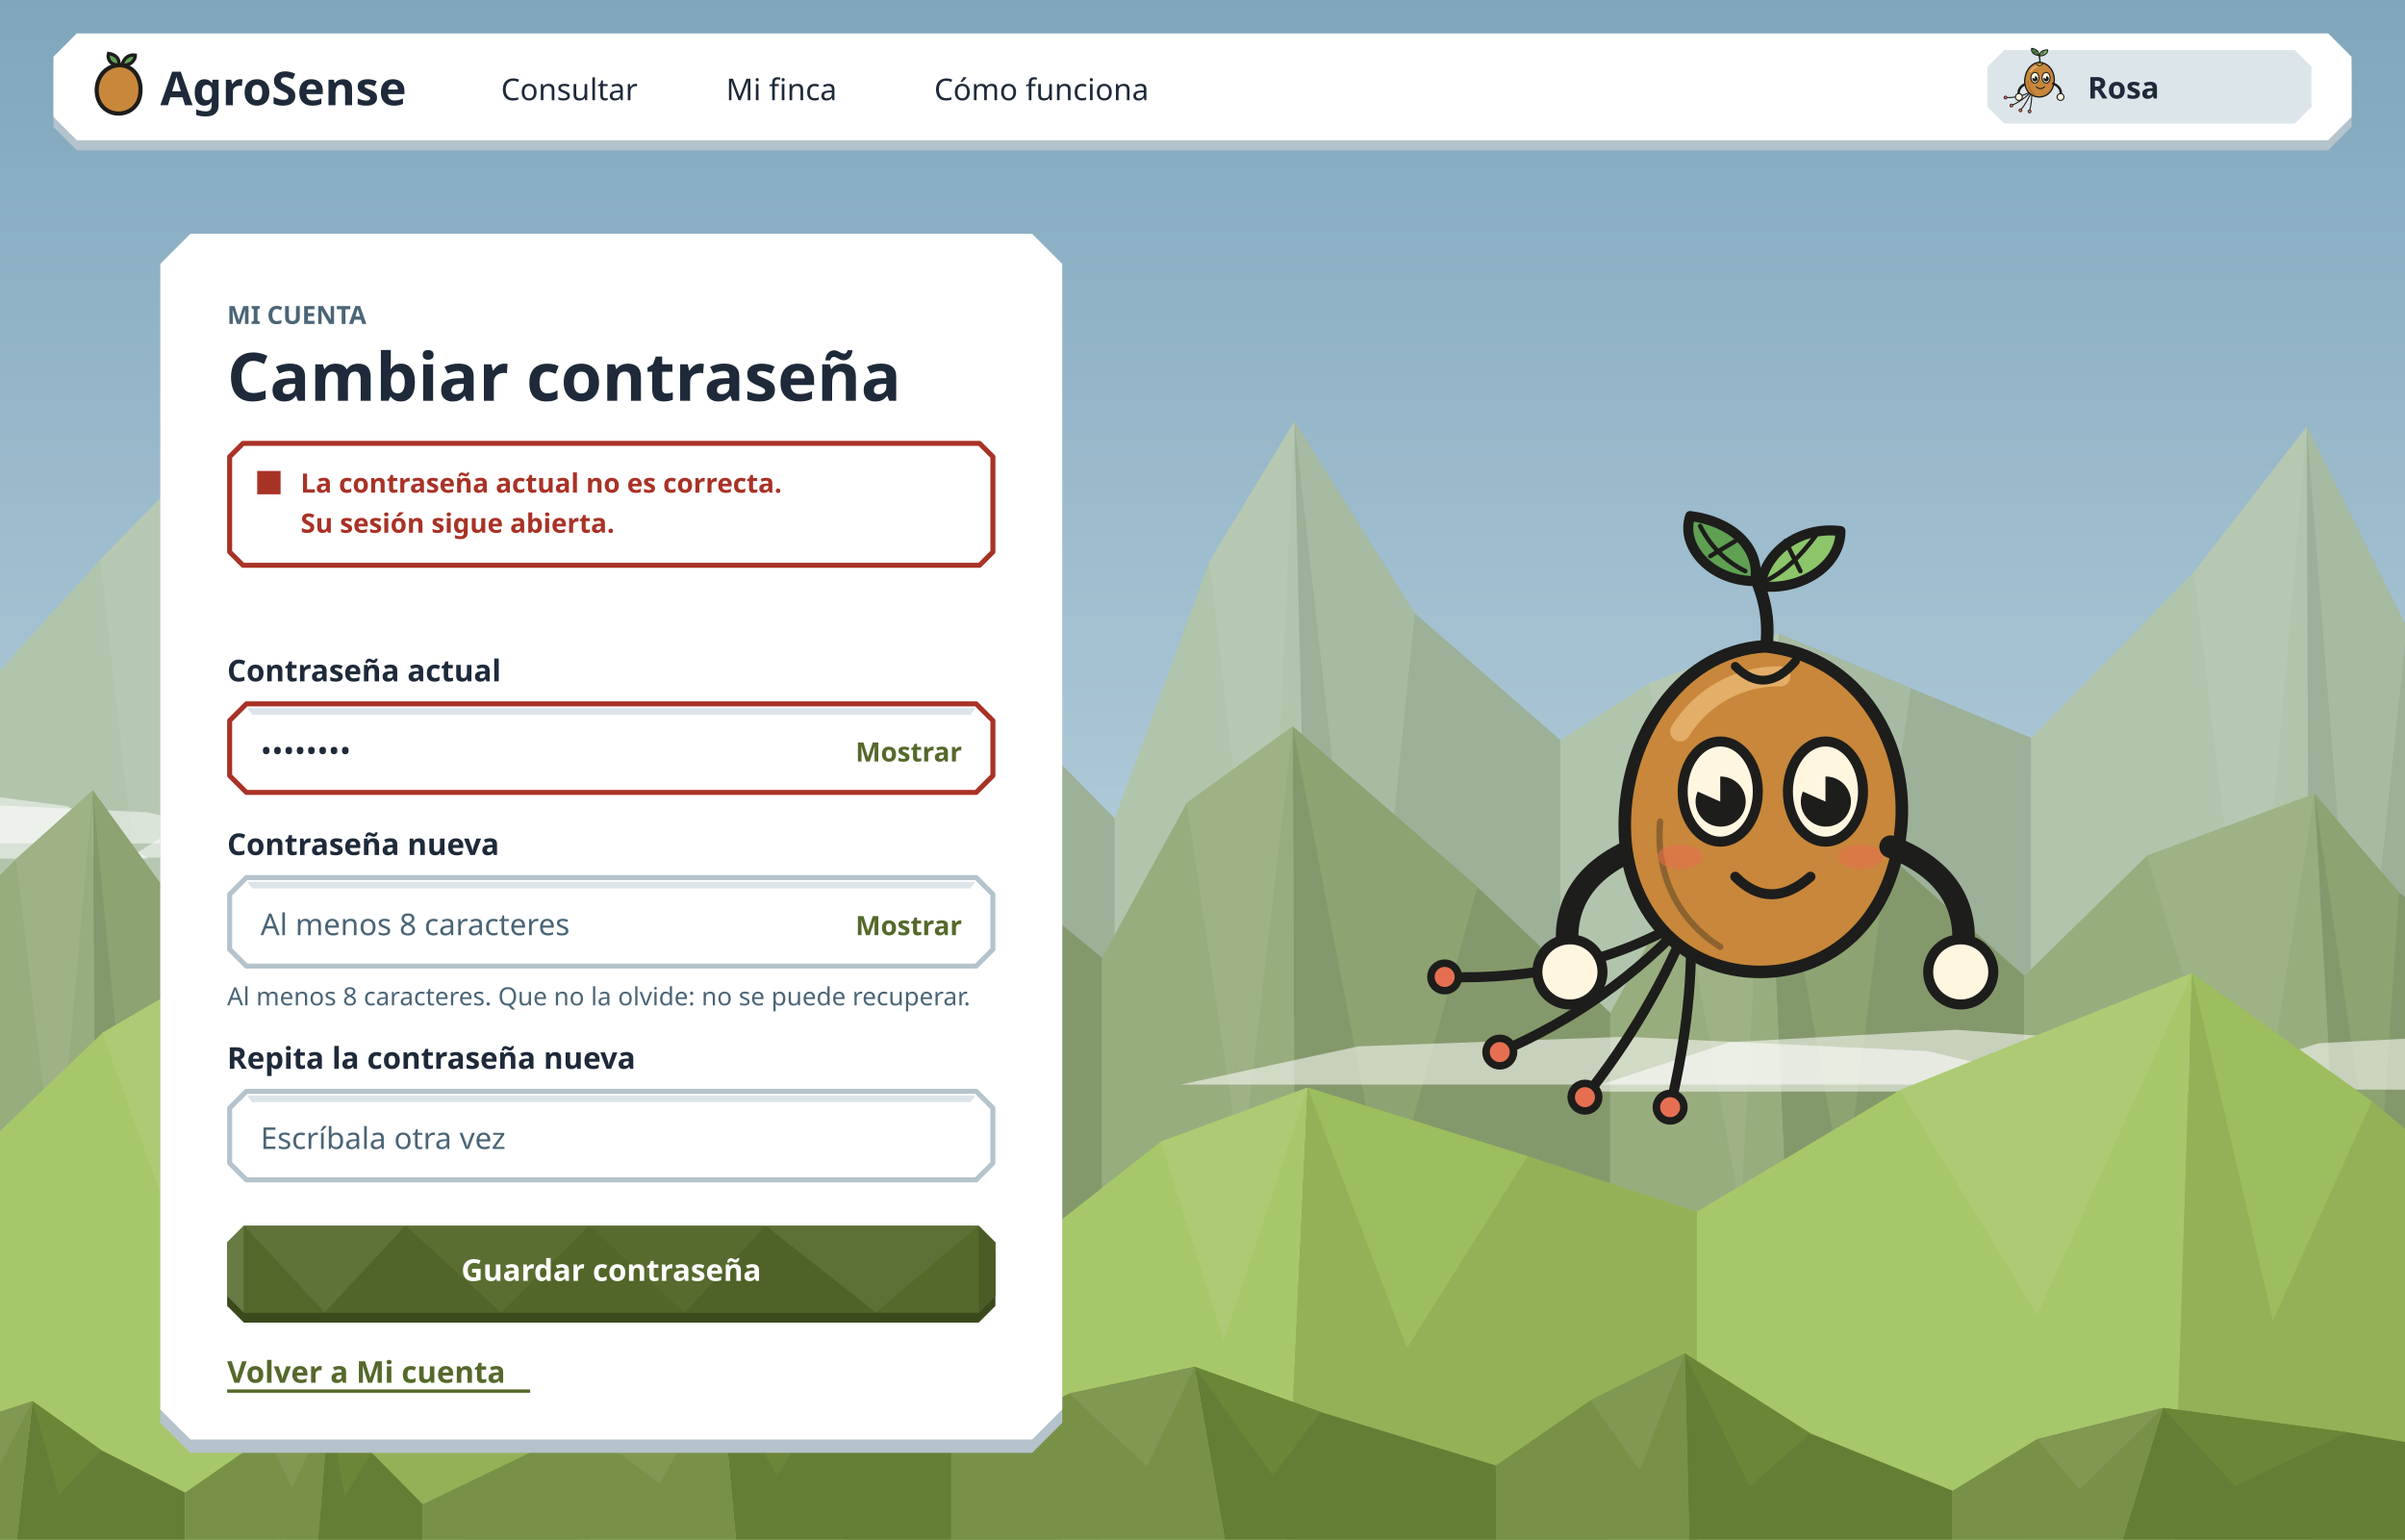
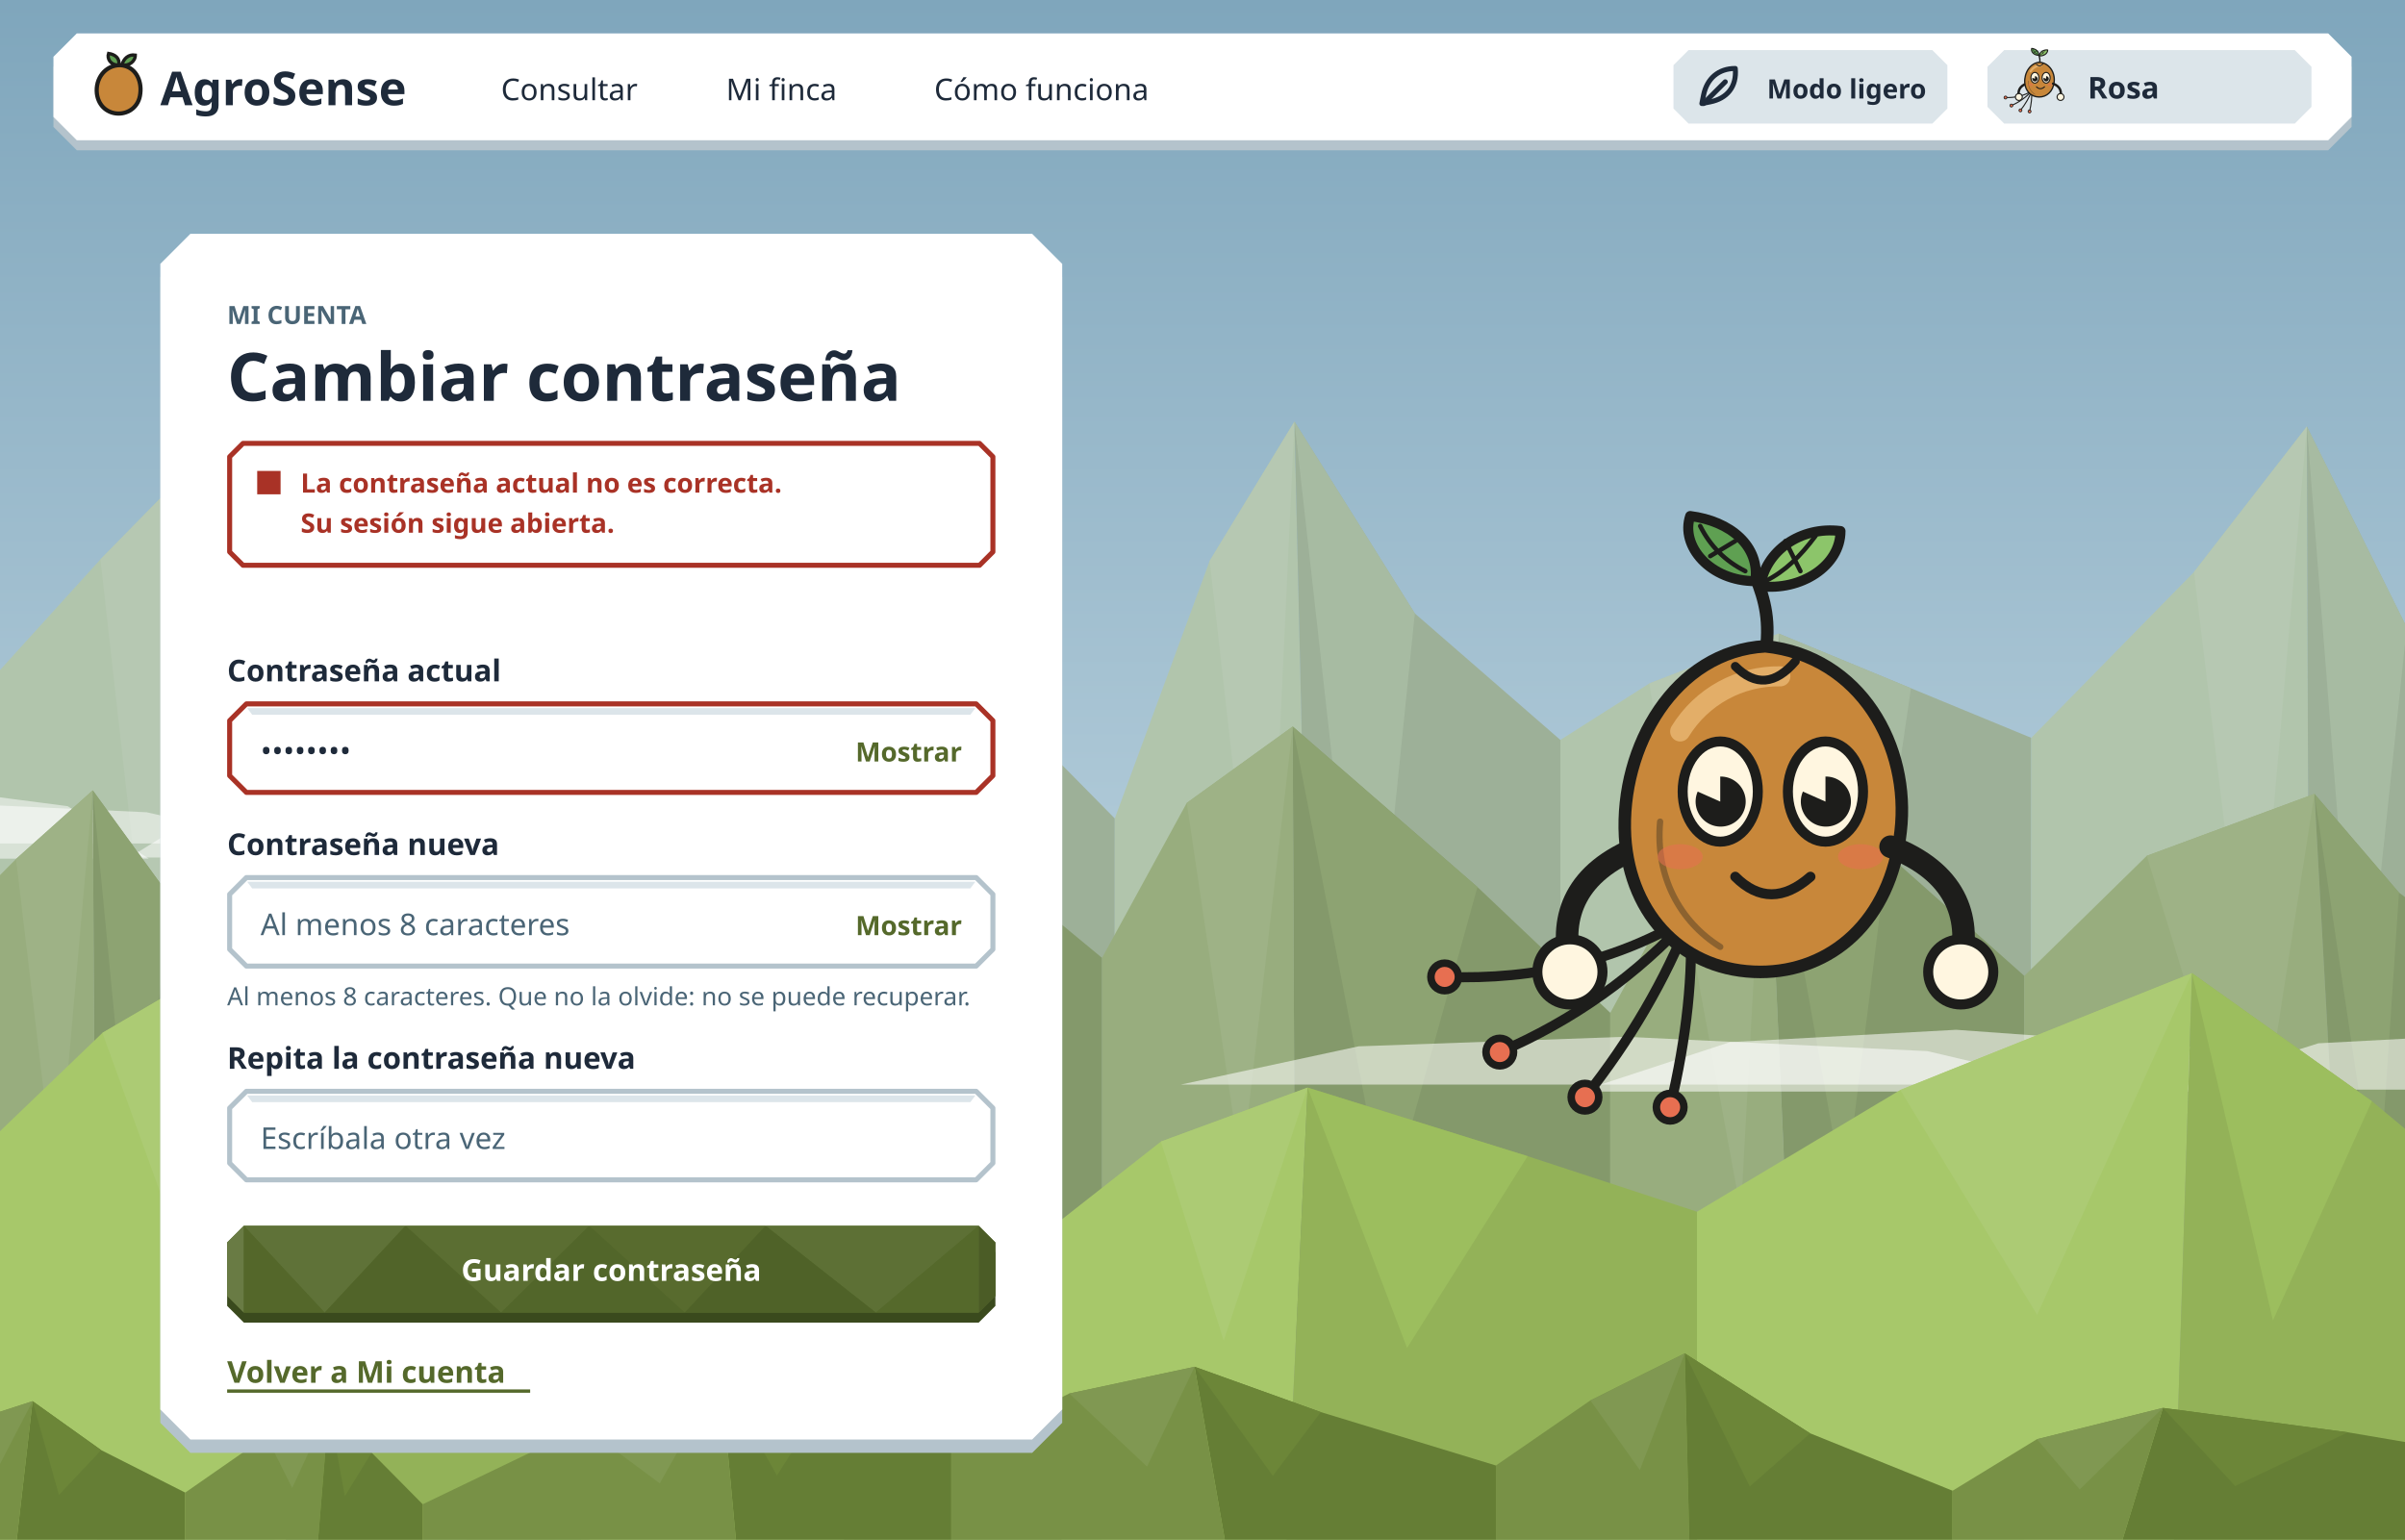
<svg xmlns="http://www.w3.org/2000/svg" width="1440" height="922" viewBox="0 0 1440 922">
  <rect width="1440" height="922" fill="#8FA9B8" />
  <defs>
    <clipPath id="recorte-contrasena-e">
      <rect width="1440" height="922" />
    </clipPath>
  </defs>
  <g id="fondo" clip-path="url(#recorte-contrasena-e)">
    <g transform="translate(-17.6 0) scale(1.02444)">
      <g id="cielo">
        <defs>
          <linearGradient id="cielo-region" x1="0" y1="0" x2="0" y2="1">
            <stop offset="0" stop-color="#7FA6BC" />
            <stop offset="1" stop-color="#D6E6EE" />
          </linearGradient>
        </defs>
        <rect width="1440" height="900" fill="url(#cielo-region)" />
      </g>
      <g id="lejano">
        <polygon points="-40,454.693 75.877,326.973 158.844,242.359 140.257,900 -40,900" fill="#B1C5AC" />
        <polygon points="158.844,242.359 266.239,327.275 341.38,441.386 341.38,900 140.257,900" fill="#9DB098" />
        <polygon points="75.877,326.973 158.844,242.359 108.067,613.487" fill="#B6C8B2" />
        <polygon points="158.844,242.359 266.239,327.275 203.248,613.637" fill="#A7BBA2" />
        <polygon points="341.38,441.386 395.93,340.965 467.244,301.684 462.617,900 341.38,900" fill="#B1C5AC" />
        <polygon points="467.244,301.684 584.122,392.609 668.729,478.407 668.729,900 462.617,900" fill="#9DB098" />
        <polygon points="395.93,340.965 467.244,301.684 429.274,620.483" fill="#B6C8B2" />
        <polygon points="467.244,301.684 584.122,392.609 523.37,646.304" fill="#A7BBA2" />
        <polygon points="668.729,478.407 724.213,327.825 773.744,246.424 788.926,900 668.729,900" fill="#B1C5AC" />
        <polygon points="773.744,246.424 844.089,358.54 929.16,432.507 929.16,900 788.926,900" fill="#9DB098" />
        <polygon points="724.213,327.825 773.744,246.424 756.569,613.912" fill="#B6C8B2" />
        <polygon points="773.744,246.424 844.089,358.54 816.507,629.27" fill="#A7BBA2" />
        <polygon points="929.16,432.507 981.177,399.492 1056.79,370.344 1061.62,900 929.16,900" fill="#B1C5AC" />
        <polygon points="1056.79,370.344 1134.06,402.289 1204.38,431.29 1204.38,900 1061.62,900" fill="#9DB098" />
        <polygon points="981.177,399.492 1056.79,370.344 1021.4,649.746" fill="#B6C8B2" />
        <polygon points="1056.79,370.344 1134.06,402.289 1097.84,651.144" fill="#A7BBA2" />
        <polygon points="1204.38,431.29 1299.5,334.374 1365.48,249.324 1367.53,900 1204.38,900" fill="#B1C5AC" />
        <polygon points="1365.48,249.324 1423.85,366.704 1480,461.93 1480,900 1367.53,900" fill="#9DB098" />
        <polygon points="1299.5,334.374 1365.48,249.324 1333.52,617.187" fill="#B6C8B2" />
        <polygon points="1365.48,249.324 1423.85,366.704 1395.69,633.352" fill="#A7BBA2" />
      </g>
      <g id="niebla-lejana">
        <polygon points="92.857,501.218 147.105,467.269 228.477,458.782 320.698,471.513 364.097,501.218" fill="#FFFFFF" fill-opacity="0.5" />
        <polygon points="-191.785,501.895 -132.606,466.863 -43.838,458.105 56.766,471.242 104.109,501.895" fill="#FFFFFF" fill-opacity="0.5" />
        <polygon points="-317.941,493.036 -217.747,472.179 -67.454,466.964 102.877,474.786 183.033,493.036" fill="#FFFFFF" fill-opacity="0.5" />
        <polygon points="189.911,498.619 277.206,468.828 408.149,461.381 556.551,472.552 626.387,498.619" fill="#FFFFFF" fill-opacity="0.5" />
      </g>
      <g id="medio">
        <polygon points="-40,569.139 26.541,502.11 71.376,461.985 73.876,900 -40,900" fill="#98AD7E" />
        <polygon points="71.376,461.985 116.925,524.689 177.843,589.049 177.843,900 73.876,900" fill="#84996B" />
        <polygon points="26.541,502.11 71.376,461.985 50.209,701.055" fill="#9EB286" />
        <polygon points="71.376,461.985 116.925,524.689 95.401,712.344" fill="#8DA372" />
        <polygon points="177.843,589.049 220.062,548.382 277.861,513.069 289.471,900 177.843,900" fill="#98AD7E" />
        <polygon points="277.861,513.069 310.176,542.301 356.986,585.522 356.986,900 289.471,900" fill="#84996B" />
        <polygon points="220.062,548.382 277.861,513.069 254.766,724.191" fill="#9EB286" />
        <polygon points="277.861,513.069 310.176,542.301 299.823,721.15" fill="#8DA372" />
        <polygon points="356.986,585.522 410.523,498.543 488.431,432.195 516.602,900 356.986,900" fill="#98AD7E" />
        <polygon points="488.431,432.195 579.683,492.394 661.292,559.909 661.292,900 516.602,900" fill="#84996B" />
        <polygon points="410.523,498.543 488.431,432.195 463.563,699.271" fill="#9EB286" />
        <polygon points="488.431,432.195 579.683,492.394 548.142,696.197" fill="#8DA372" />
        <polygon points="661.292,559.909 710.803,469.331 772.724,424.672 774.723,900 661.292,900" fill="#98AD7E" />
        <polygon points="772.724,424.672 880.708,518.496 958.351,592.042 958.351,900 774.723,900" fill="#84996B" />
        <polygon points="710.803,469.331 772.724,424.672 742.763,684.665" fill="#9EB286" />
        <polygon points="772.724,424.672 880.708,518.496 827.715,709.248" fill="#8DA372" />
        <polygon points="958.351,592.042 999.417,516.354 1049.29,442.694 1069.91,900 958.351,900" fill="#98AD7E" />
        <polygon points="1049.29,442.694 1120.31,499.279 1200.32,570.423 1200.32,900 1069.91,900" fill="#84996B" />
        <polygon points="999.417,516.354 1049.29,442.694 1034.66,708.177" fill="#9EB286" />
        <polygon points="1049.29,442.694 1120.31,499.279 1095.11,699.64" fill="#8DA372" />
        <polygon points="1200.32,570.423 1271.91,500.236 1369.89,464.039 1394.01,900 1200.32,900" fill="#98AD7E" />
        <polygon points="1369.89,464.039 1419.31,521.772 1480,566.564 1480,900 1394.01,900" fill="#84996B" />
        <polygon points="1271.91,500.236 1369.89,464.039 1332.96,700.118" fill="#9EB286" />
        <polygon points="1369.89,464.039 1419.31,521.772 1406.66,710.886" fill="#8DA372" />
      </g>
      <g id="niebla-media">
        <polygon points="1287.07,636.935 1372.18,609.839 1499.85,603.065 1644.54,613.226 1712.63,636.935" fill="#FFFFFF" fill-opacity="0.55" />
        <polygon points="707.3,633.972 811.195,611.617 967.039,606.028 1143.66,614.411 1226.78,633.972" fill="#FFFFFF" fill-opacity="0.55" />
        <polygon points="940.147,638.064 1028.28,609.162 1160.49,601.936 1310.32,612.774 1380.83,638.064" fill="#FFFFFF" fill-opacity="0.55" />
      </g>
      <g id="cercano">
        <polygon points="-40,716.101 77.047,603.741 157.199,556.848 184.3,900 -40,900" fill="#A7C86A" />
        <polygon points="157.199,556.848 249.721,653.337 362.08,730.1 362.08,900 184.3,900" fill="#93B258" />
        <polygon points="77.047,603.741 157.199,556.848 130.674,751.871" fill="#ACCB74" />
        <polygon points="157.199,556.848 249.721,653.337 217.01,776.669" fill="#9CBE5E" />
        <polygon points="362.08,730.1 423.021,676.441 484.217,649.777 510.533,900 362.08,900" fill="#A7C86A" />
        <polygon points="484.217,649.777 553.724,679.025 637.641,712.888 637.641,900 510.533,900" fill="#93B258" />
        <polygon points="423.021,676.441 484.217,649.777 466.777,788.22" fill="#ACCB74" />
        <polygon points="484.217,649.777 553.724,679.025 532.128,789.512" fill="#9CBE5E" />
        <polygon points="637.641,712.888 695.716,667.278 781.448,635.738 769.119,900 637.641,900" fill="#A7C86A" />
        <polygon points="781.448,635.738 910.004,675.809 1009.02,708.287 1009.02,900 769.119,900" fill="#93B258" />
        <polygon points="695.716,667.278 781.448,635.738 732.418,783.639" fill="#ACCB74" />
        <polygon points="781.448,635.738 910.004,675.809 839.561,787.904" fill="#9CBE5E" />
        <polygon points="1009.02,708.287 1127.83,637.125 1298.32,568.841 1287.82,900 1009.02,900" fill="#A7C86A" />
        <polygon points="1298.32,568.841 1403.44,643.662 1480,707.434 1480,900 1287.82,900" fill="#93B258" />
        <polygon points="1127.83,637.125 1298.32,568.841 1207.83,768.562" fill="#ACCB74" />
        <polygon points="1298.32,568.841 1403.44,643.662 1345.63,771.831" fill="#9CBE5E" />
      </g>
      <g id="primer-plano">
        <polygon points="-40,858.628 -3.114,831.774 36.222,819.024 26.952,900 -40,900" fill="#789146" />
        <polygon points="36.222,819.024 76.307,847.633 125.432,872.465 125.432,900 26.952,900" fill="#657E35" />
        <polygon points="-3.114,831.774 36.222,819.024 11.919,865.887" fill="#809852" />
        <polygon points="36.222,819.024 76.307,847.633 51.63,873.817" fill="#6C8638" />
        <polygon points="125.432,872.465 172.811,839.512 209.371,823.486 203.093,900 125.432,900" fill="#789146" />
        <polygon points="209.371,823.486 234.383,849.102 264.237,879.293 264.237,900 203.093,900" fill="#657E35" />
        <polygon points="172.811,839.512 209.371,823.486 187.952,869.756" fill="#809852" />
        <polygon points="209.371,823.486 234.383,849.102 218.738,874.551" fill="#6C8638" />
        <polygon points="264.237,879.293 358.266,834.071 438.429,803.983 447.313,900 264.237,900" fill="#789146" />
        <polygon points="438.429,803.983 495.226,824.925 573.191,848.763 573.191,900 447.313,900" fill="#657E35" />
        <polygon points="358.266,834.071 438.429,803.983 402.79,867.035" fill="#809852" />
        <polygon points="438.429,803.983 495.226,824.925 471.27,862.462" fill="#6C8638" />
        <polygon points="573.191,848.763 642.138,814.536 715.383,798.912 733.052,900 573.191,900" fill="#789146" />
        <polygon points="715.383,798.912 789.153,825.408 891.49,856.63 891.49,900 733.052,900" fill="#657E35" />
        <polygon points="642.138,814.536 715.383,798.912 687.595,857.268" fill="#809852" />
        <polygon points="715.383,798.912 789.153,825.408 761.102,862.704" fill="#6C8638" />
        <polygon points="891.49,856.63 946.7,818.573 1001.86,791.054 1004.53,900 891.49,900" fill="#789146" />
        <polygon points="1001.86,791.054 1075.16,837.815 1158.4,871.375 1158.4,900 1004.53,900" fill="#657E35" />
        <polygon points="946.7,818.573 1001.86,791.054 975.616,859.286" fill="#809852" />
        <polygon points="1001.86,791.054 1075.16,837.815 1039.85,868.908" fill="#6C8638" />
        <polygon points="1158.4,871.375 1207.7,841.249 1281.31,822.952 1257.72,900 1158.4,900" fill="#789146" />
        <polygon points="1281.31,822.952 1389.46,837.224 1480,852.622 1480,900 1257.72,900" fill="#657E35" />
        <polygon points="1207.7,841.249 1281.31,822.952 1232.71,870.624" fill="#809852" />
        <polygon points="1281.31,822.952 1389.46,837.224 1323.59,868.612" fill="#6C8638" />
      </g>
    </g>
  </g>
  <g id="barra" transform="translate(0 0)">
    <polygon points="46,26 1394,26 1408,40 1408,76 1394,90 46,90 32,76 32,40" fill="#B4C3CC" />
    <polygon points="46,20 1394,20 1408,34 1408,70 1394,84 46,84 32,70 32,34" fill="#FFFFFF" />
    <g id="marca" transform="translate(56 30)">
      <path d="M16 9c9 .6 13 9 12 17-.8 8-7 12-13 12S3 34 2 26C1 17 7 9 16 9z" fill="#C8873A" stroke="#1D1D1B" stroke-width="2.5" />
      <path d="M15 9c-5 0-7-4-6-7 4 .6 7 3 6 7zm2 0c4 .6 8-2 8-6-4-.6-7 2-8 6z" fill="#5FA052" stroke="#1D1D1B" stroke-width="2" />
      <text x="40" y="33" font-family="Fredoka" font-weight="600" font-size="28" fill="#1E2A3A" text-anchor="start">AgroSense</text>
    </g>
    <text x="300" y="60" font-family="Atkinson Hyperlegible" font-weight="400" font-size="18" fill="#1E2A3A" text-anchor="start">Consultar</text>
    <text x="434.72" y="60" font-family="Atkinson Hyperlegible" font-weight="400" font-size="18" fill="#1E2A3A" text-anchor="start">Mi finca</text>
    <text x="559.36" y="60" font-family="Atkinson Hyperlegible" font-weight="400" font-size="18" fill="#1E2A3A" text-anchor="start">Cómo funciona</text>
+     <g id="boton-modo-ligero" transform="translate(1002 30)">
+       <polygon points="9,0 155,0 164,9 164,35 155,44 9,44 0,35 0,9" fill="#DCE5EA" />
+       <g transform="translate(6 0)">
+         <path d="M31 11C21 11 14 17 12 27l-1 5 5-1c10-2 16-9 15-20z" fill="none" stroke="#1E2A3A" stroke-width="3" stroke-linejoin="round" />
+         <path d="M12 32 25 19" stroke="#1E2A3A" stroke-width="3" stroke-linecap="round" />
+       </g>
+       <text x="56" y="29" font-family="Atkinson Hyperlegible" font-weight="700" font-size="16" fill="#1E2A3A" text-anchor="start">Modo ligero</text>
+     </g>
    <polygon points="1200,30 1374,30 1384,40 1384,64 1374,74 1200,74 1190,64 1190,40" fill="#DCE5EA" />
    <g transform="translate(1196 28) scale(0.16)">
      <g id="semilla" transform="translate(0 0)">
        <path d="M128 166 Q85 192 30 190" fill="none" stroke="#1D1D1B" stroke-width="4" stroke-linecap="round" stroke-linejoin="round" />
        <circle cx="30" cy="190" r="5.5" fill="#E76F51" stroke="#1D1D1B" stroke-width="3" />
        <path d="M128 166 Q96 201 52 220" fill="none" stroke="#1D1D1B" stroke-width="4" stroke-linecap="round" stroke-linejoin="round" />
        <circle cx="52" cy="220" r="5.5" fill="#E76F51" stroke="#1D1D1B" stroke-width="3" />
        <path d="M128 166 Q113 204 86 238" fill="none" stroke="#1D1D1B" stroke-width="4" stroke-linecap="round" stroke-linejoin="round" />
        <circle cx="86" cy="238" r="5.5" fill="#E76F51" stroke="#1D1D1B" stroke-width="3" />
        <path d="M128 166 Q130 200 120 242" fill="none" stroke="#1D1D1B" stroke-width="4" stroke-linecap="round" stroke-linejoin="round" />
        <circle cx="120" cy="242" r="5.5" fill="#E76F51" stroke="#1D1D1B" stroke-width="3" />
        <path d="M108 138 C82 148 76 166 80 184" fill="none" stroke="#1D1D1B" stroke-width="9" stroke-linecap="round" stroke-linejoin="round" />
        <circle cx="80" cy="188" r="13" fill="#FFF6E0" stroke="#1D1D1B" stroke-width="4" />
        <path d="M158 62 C160 48 158 40 154 30" fill="none" stroke="#1D1D1B" stroke-width="5" stroke-linecap="round" stroke-linejoin="round" />
        <path d="M154 32 C136 32 124 18 128 6 C144 8 156 18 154 32Z" fill="#5FA052" stroke="#1D1D1B" stroke-width="4" stroke-linecap="round" stroke-linejoin="round" />
        <path d="M156 34 C172 36 188 26 188 12 C172 10 158 20 156 34Z" fill="#8CC56A" stroke="#1D1D1B" stroke-width="4" stroke-linecap="round" stroke-linejoin="round" />
        <path d="M150 28 C142 24 136 18 132 10 M146 16 L136 22 M178 14 C172 22 166 28 158 32 M172 28 L166 16" fill="none" stroke="#1D1D1B" stroke-width="1.8" stroke-linecap="round" stroke-linejoin="round" />
        <path d="M158 58 C196 62 216 98 212 132 C208 168 184 188 156 188 C126 188 104 166 102 134 C100 98 122 60 158 58Z" fill="#C8873A" stroke="#1D1D1B" stroke-width="5" stroke-linecap="round" stroke-linejoin="round" />
        <path d="M124 92 A46 46 0 0 1 164 70" fill="none" stroke="#E3AE68" stroke-width="8" stroke-linecap="round" stroke-linejoin="round" />
        <path d="M116 128 C114 150 124 168 140 178" fill="none" stroke="#1D1D1B" stroke-width="2.5" stroke-linecap="round" stroke-linejoin="round" opacity="0.35" />
        <path d="M146 66 Q158 78 170 64" fill="none" stroke="#1D1D1B" stroke-width="3.5" stroke-linecap="round" stroke-linejoin="round" />
        <ellipse cx="124" cy="142" rx="9" ry="5" fill="#E76F51" opacity="0.55" />
        <ellipse cx="196" cy="142" rx="9" ry="5" fill="#E76F51" opacity="0.55" />
        <ellipse cx="140" cy="116" rx="15" ry="20" fill="#FFF6E0" stroke="#1D1D1B" stroke-width="4" />
        <path d="M140 120 m0 -10 a10 10 0 1 1 -9 6 l9 4Z" fill="#1D1D1B" />
        <ellipse cx="182" cy="116" rx="15" ry="20" fill="#FFF6E0" stroke="#1D1D1B" stroke-width="4" />
        <path d="M182 120 m0 -10 a10 10 0 1 1 -9 6 l9 4Z" fill="#1D1D1B" />
        <path d="M146 150 Q160 164 176 150" fill="none" stroke="#1D1D1B" stroke-width="4" stroke-linecap="round" stroke-linejoin="round" />
        <path d="M208 138 C234 148 240 166 236 184" fill="none" stroke="#1D1D1B" stroke-width="9" stroke-linecap="round" stroke-linejoin="round" />
        <circle cx="236" cy="188" r="13" fill="#FFF6E0" stroke="#1D1D1B" stroke-width="4" />
      </g>
    </g>
    <text x="1250" y="59" font-family="Atkinson Hyperlegible" font-weight="700" font-size="18" fill="#1E2A3A" text-anchor="start">Rosa</text>
  </g>
  <g id="mascota" transform="translate(820 300) scale(1.5)">
    <g id="semilla" transform="translate(0 0)">
      <path d="M128 166 Q85 192 30 190" fill="none" stroke="#1D1D1B" stroke-width="4" stroke-linecap="round" stroke-linejoin="round" />
      <circle cx="30" cy="190" r="5.5" fill="#E76F51" stroke="#1D1D1B" stroke-width="3" />
      <path d="M128 166 Q96 201 52 220" fill="none" stroke="#1D1D1B" stroke-width="4" stroke-linecap="round" stroke-linejoin="round" />
      <circle cx="52" cy="220" r="5.5" fill="#E76F51" stroke="#1D1D1B" stroke-width="3" />
      <path d="M128 166 Q113 204 86 238" fill="none" stroke="#1D1D1B" stroke-width="4" stroke-linecap="round" stroke-linejoin="round" />
      <circle cx="86" cy="238" r="5.5" fill="#E76F51" stroke="#1D1D1B" stroke-width="3" />
      <path d="M128 166 Q130 200 120 242" fill="none" stroke="#1D1D1B" stroke-width="4" stroke-linecap="round" stroke-linejoin="round" />
      <circle cx="120" cy="242" r="5.5" fill="#E76F51" stroke="#1D1D1B" stroke-width="3" />
      <path d="M108 138 C82 148 76 166 80 184" fill="none" stroke="#1D1D1B" stroke-width="9" stroke-linecap="round" stroke-linejoin="round" />
      <circle cx="80" cy="188" r="13" fill="#FFF6E0" stroke="#1D1D1B" stroke-width="4" />
      <path d="M158 62 C160 48 158 40 154 30" fill="none" stroke="#1D1D1B" stroke-width="5" stroke-linecap="round" stroke-linejoin="round" />
      <path d="M154 32 C136 32 124 18 128 6 C144 8 156 18 154 32Z" fill="#5FA052" stroke="#1D1D1B" stroke-width="4" stroke-linecap="round" stroke-linejoin="round" />
      <path d="M156 34 C172 36 188 26 188 12 C172 10 158 20 156 34Z" fill="#8CC56A" stroke="#1D1D1B" stroke-width="4" stroke-linecap="round" stroke-linejoin="round" />
      <path d="M150 28 C142 24 136 18 132 10 M146 16 L136 22 M178 14 C172 22 166 28 158 32 M172 28 L166 16" fill="none" stroke="#1D1D1B" stroke-width="1.8" stroke-linecap="round" stroke-linejoin="round" />
      <path d="M158 58 C196 62 216 98 212 132 C208 168 184 188 156 188 C126 188 104 166 102 134 C100 98 122 60 158 58Z" fill="#C8873A" stroke="#1D1D1B" stroke-width="5" stroke-linecap="round" stroke-linejoin="round" />
      <path d="M124 92 A46 46 0 0 1 164 70" fill="none" stroke="#E3AE68" stroke-width="8" stroke-linecap="round" stroke-linejoin="round" />
      <path d="M116 128 C114 150 124 168 140 178" fill="none" stroke="#1D1D1B" stroke-width="2.5" stroke-linecap="round" stroke-linejoin="round" opacity="0.35" />
      <path d="M146 66 Q158 78 170 64" fill="none" stroke="#1D1D1B" stroke-width="3.5" stroke-linecap="round" stroke-linejoin="round" />
      <ellipse cx="124" cy="142" rx="9" ry="5" fill="#E76F51" opacity="0.55" />
      <ellipse cx="196" cy="142" rx="9" ry="5" fill="#E76F51" opacity="0.55" />
      <ellipse cx="140" cy="116" rx="15" ry="20" fill="#FFF6E0" stroke="#1D1D1B" stroke-width="4" />
      <path d="M140 120 m0 -10 a10 10 0 1 1 -9 6 l9 4Z" fill="#1D1D1B" />
      <ellipse cx="182" cy="116" rx="15" ry="20" fill="#FFF6E0" stroke="#1D1D1B" stroke-width="4" />
      <path d="M182 120 m0 -10 a10 10 0 1 1 -9 6 l9 4Z" fill="#1D1D1B" />
      <path d="M146 150 Q160 164 176 150" fill="none" stroke="#1D1D1B" stroke-width="4" stroke-linecap="round" stroke-linejoin="round" />
      <path d="M208 138 C234 148 240 166 236 184" fill="none" stroke="#1D1D1B" stroke-width="9" stroke-linecap="round" stroke-linejoin="round" />
      <circle cx="236" cy="188" r="13" fill="#FFF6E0" stroke="#1D1D1B" stroke-width="4" />
    </g>
  </g>
  <g id="tarjeta" transform="translate(96 140)">
    <polygon points="18,8 522,8 540,26 540,712 522,730 18,730 0,712 0,26" fill="#B4C3CC" />
    <polygon points="18,0 522,0 540,18 540,704 522,722 18,722 0,704 0,18" fill="#FFFFFF" />
  </g>
  <g id="contenido" transform="translate(96 140)">
    <text x="40" y="54" font-family="Atkinson Hyperlegible" font-weight="700" font-size="15" fill="#4A6576" text-anchor="start">MI CUENTA</text>
    <text x="40" y="100" font-family="Fredoka" font-weight="600" font-size="40" fill="#1E2A3A" text-anchor="start">Cambiar contraseña</text>
    <g id="aviso-error" transform="translate(40 124)">
      <polygon points="9.5,1.5 450.5,1.5 458.5,9.5 458.5,66.5 450.5,74.5 9.5,74.5 1.5,66.5 1.5,9.5" fill="#FFFFFF" stroke="#A93226" stroke-width="3" stroke-linejoin="round" />
      <polygon points="18,18 32,18 32,32 18,32" fill="#A93226" />
      <text x="44" y="31" font-family="Atkinson Hyperlegible" font-weight="700" font-size="16" fill="#A93226" text-anchor="start">La contraseña actual no es correcta.</text>
      <text x="44" y="55" font-family="Atkinson Hyperlegible" font-weight="700" font-size="16" fill="#A93226" text-anchor="start">Su sesión sigue abierta.</text>
    </g>
    <g id="campo-actual" transform="translate(40 268)">
      <text x="0" y="0" font-family="Atkinson Hyperlegible" font-weight="700" font-size="18" fill="#1E2A3A" text-anchor="start">Contraseña actual</text>
      <polygon points="11.5,13.5 448.5,13.5 458.5,23.5 458.5,56.5 448.5,66.5 11.5,66.5 1.5,56.5 1.5,23.5" fill="#FFFFFF" stroke="#A93226" stroke-width="3" stroke-linejoin="round" />
      <polygon points="12,16 448,16 445,20 15,20" fill="#DCE5EA" />
      <text x="20" y="48" font-family="Atkinson Hyperlegible" font-weight="400" font-size="18" fill="#1E2A3A" text-anchor="start">••••••••</text>
      <text x="440" y="48" font-family="Atkinson Hyperlegible" font-weight="700" font-size="16" fill="#55692B" text-anchor="end">Mostrar</text>
    </g>
    <g id="campo-nueva" transform="translate(40 372)">
      <text x="0" y="0" font-family="Atkinson Hyperlegible" font-weight="700" font-size="18" fill="#1E2A3A" text-anchor="start">Contraseña nueva</text>
      <polygon points="11.5,13.5 448.5,13.5 458.5,23.5 458.5,56.5 448.5,66.5 11.5,66.5 1.5,56.5 1.5,23.5" fill="#FFFFFF" stroke="#B4C3CC" stroke-width="3" stroke-linejoin="round" />
      <polygon points="12,16 448,16 445,20 15,20" fill="#DCE5EA" />
      <text x="20" y="48" font-family="Atkinson Hyperlegible" font-weight="400" font-size="18" fill="#4A6576" text-anchor="start">Al menos 8 caracteres</text>
      <text x="440" y="48" font-family="Atkinson Hyperlegible" font-weight="700" font-size="16" fill="#55692B" text-anchor="end">Mostrar</text>
      <text x="0" y="90" font-family="Atkinson Hyperlegible" font-weight="400" font-size="15" fill="#4A6576" text-anchor="start">Al menos 8 caracteres. Que no la olvide: no se puede recuperar.</text>
    </g>
    <g id="campo-repetir" transform="translate(40 500)">
      <text x="0" y="0" font-family="Atkinson Hyperlegible" font-weight="700" font-size="18" fill="#1E2A3A" text-anchor="start">Repita la contraseña nueva</text>
      <polygon points="11.5,13.5 448.5,13.5 458.5,23.5 458.5,56.5 448.5,66.5 11.5,66.5 1.5,56.5 1.5,23.5" fill="#FFFFFF" stroke="#B4C3CC" stroke-width="3" stroke-linejoin="round" />
      <polygon points="12,16 448,16 445,20 15,20" fill="#DCE5EA" />
      <text x="20" y="48" font-family="Atkinson Hyperlegible" font-weight="400" font-size="18" fill="#4A6576" text-anchor="start">Escríbala otra vez</text>
    </g>
    <g id="boton-primary" transform="translate(40 594)">
      <polygon points="10,6 450,6 460,16 460,48 450,58 10,58 0,48 0,16" fill="#3A4A1D" />
      <polygon points="10,0 450,0 460,10 460,42 450,52 10,52 0,42 0,10" fill="#55692B" />
      <polygon points="10,0 10,52 0,42 0,10" fill="#697B44" />
      <polygon points="450,0 460,10 460,42 450,52" fill="#4B5C26" />
      <polygon points="10,0 106.8,0 58.4,52" fill="#5F7238" />
      <polygon points="10,0 58.4,52 10,52" fill="#54672A" />
      <polygon points="106.8,0 216.8,0 164,52" fill="#5B6E32" />
      <polygon points="106.8,0 164,52 58.4,52" fill="#516429" />
      <polygon points="216.8,0 322.4,0 274,52" fill="#586B2E" />
      <polygon points="216.8,0 274,52 164,52" fill="#52662A" />
      <polygon points="322.4,0 450,0 388.4,52" fill="#5D7035" />
      <polygon points="322.4,0 388.4,52 274,52" fill="#4F6228" />
      <polygon points="450,0 450,52 388.4,52" fill="#55692B" />
      <text x="230" y="33" font-family="Atkinson Hyperlegible" font-weight="700" font-size="18" fill="#FFFFFF" text-anchor="middle">Guardar contraseña</text>
    </g>
    <text x="40" y="688" font-family="Atkinson Hyperlegible" font-weight="700" font-size="18" fill="#55692B" text-anchor="start">Volver a Mi cuenta</text>
    <rect x="40" y="692" width="181.44" height="2" fill="#55692B" />
  </g>
</svg>
